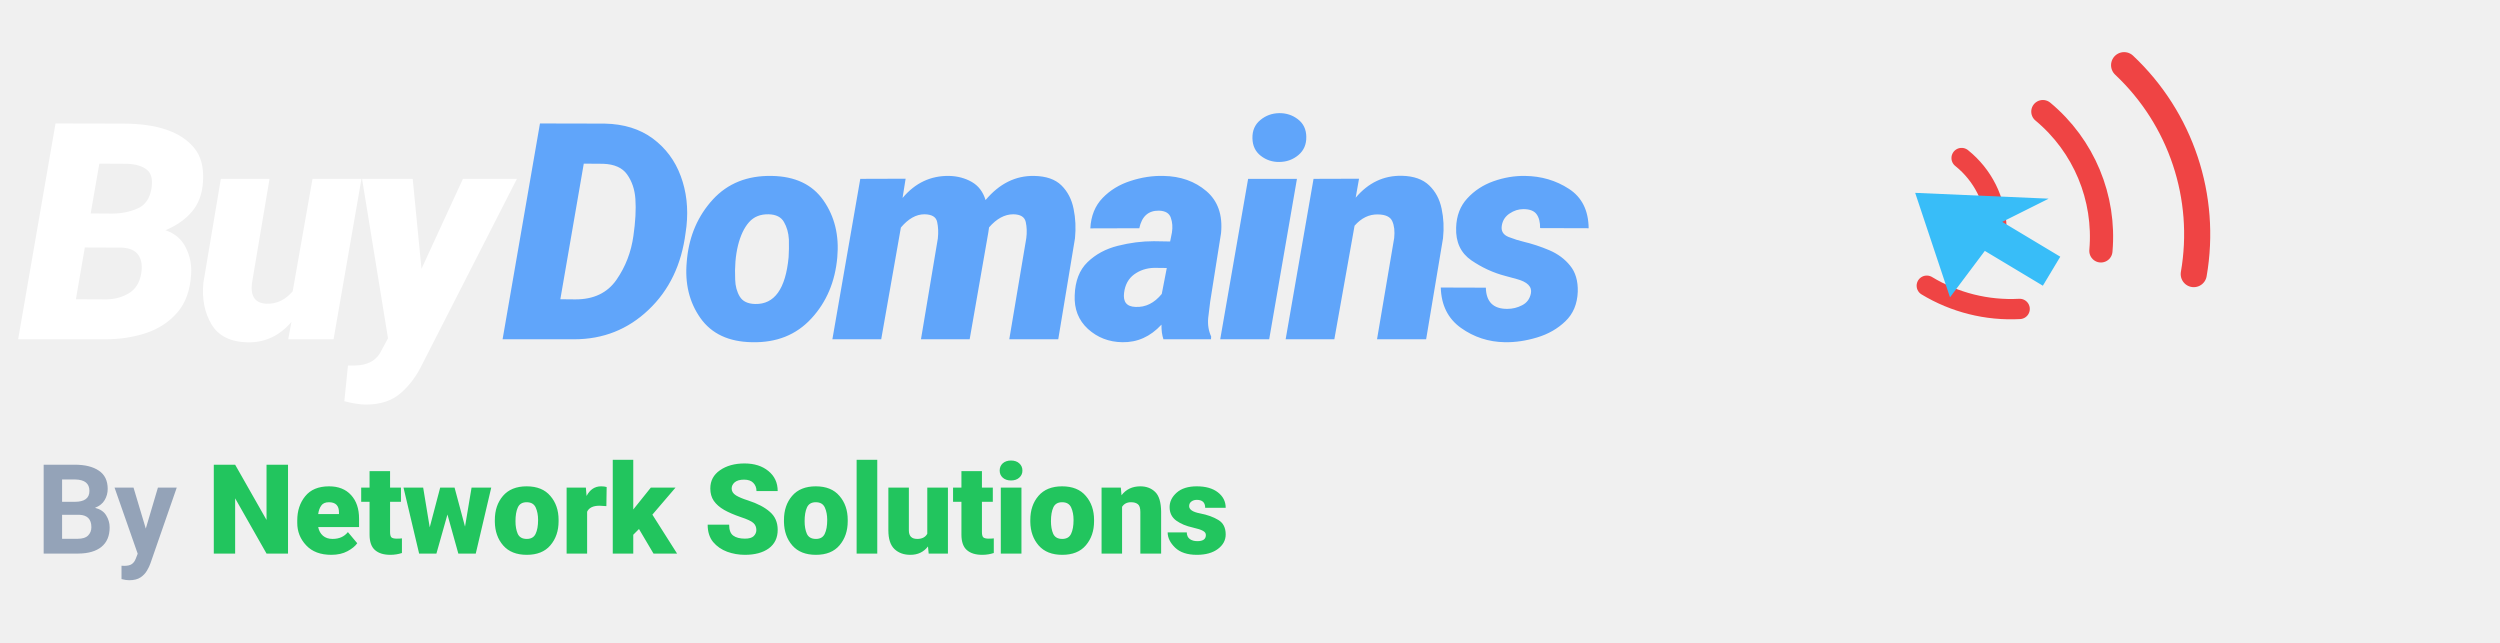
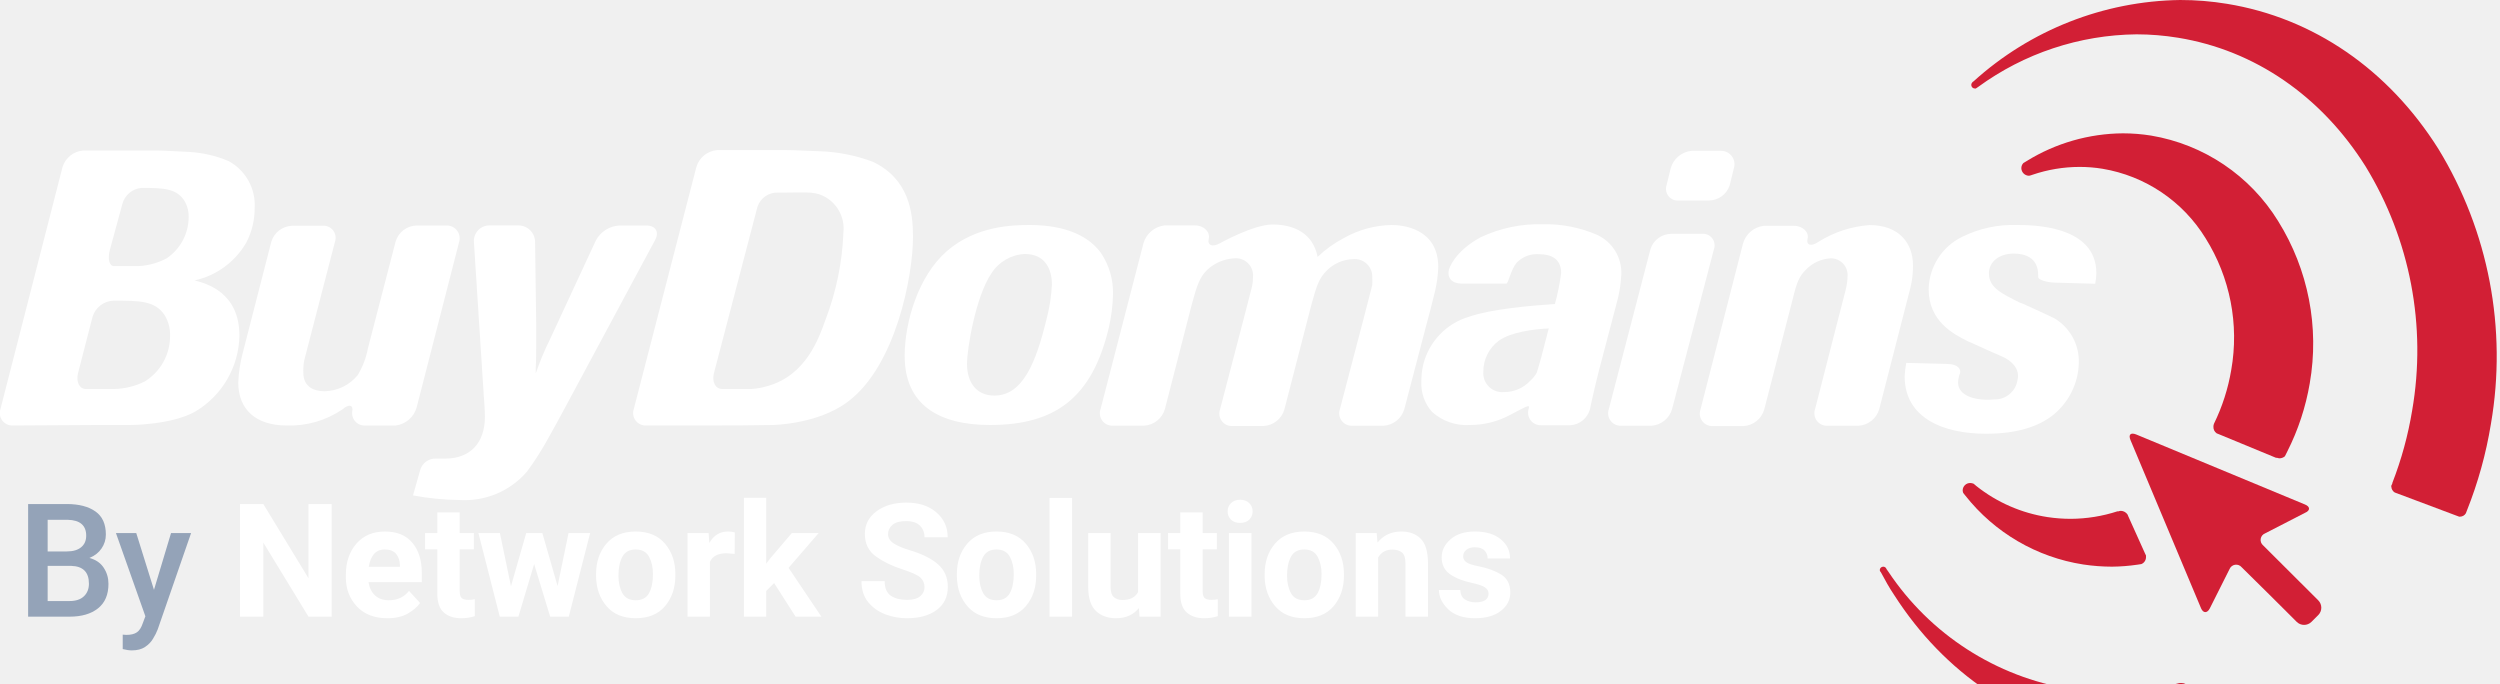
- <svg xmlns="http://www.w3.org/2000/svg" viewBox="0 0 280 72" width="280" height="72">
-   <text x="2" y="38" font-family="-apple-system, BlinkMacSystemFont, 'Plus Jakarta Sans', 'Segoe UI', Roboto, sans-serif" font-size="34" font-weight="900" font-style="italic" fill="#ffffff" letter-spacing="-0.04em">Buy<tspan fill="#60a5fa">Domains</tspan>
-   </text>
-   <g transform="translate(208, 6) scale(0.65)">
-     <path d="M 46 2 A 40 40 0 0 1 58 38" fill="none" stroke="#ef4444" stroke-width="4.5" stroke-linecap="round" />
-     <path d="M 32 10 A 28 28 0 0 1 42 34" fill="none" stroke="#ef4444" stroke-width="4" stroke-linecap="round" />
-     <path d="M 18 18 A 16 16 0 0 1 24 30" fill="none" stroke="#ef4444" stroke-width="3.5" stroke-linecap="round" />
-     <path d="M 28 44 A 28 28 0 0 1 12 40" fill="none" stroke="#ef4444" stroke-width="3.5" stroke-linecap="round" />
-     <polygon points="10,24 16,42 22,34 32,40 35,35 25,29 33,25" fill="#38bdf8" />
+ <svg xmlns="http://www.w3.org/2000/svg" viewBox="0 0 300 82">
+   <g fill="#ffffff">
+     <path d="m236.24 41c-1.85-.9-4.8-2.47-4.8-6.28a7.14 7.14 0 0 1 4-6.29 13.77 13.77 0 0 1 6.61-1.43c1.71 0 9.51 0 9.51 5.76a6 6 0 0 1 -.14 1.29l-4.66-.13c-1.12 0-2.18-.34-2.18-.68v-.24c0-2.14-1.67-2.57-2.91-2.57-1.8 0-3 1-3 2.38 0 1.72 1.57 2.43 3.66 3.48l.48.19c1 .45 2.71 1.22 3.72 1.72a6 6 0 0 1 2.93 5.33 8.28 8.28 0 0 1 -3.23 6.38c-1.62 1.23-4.09 2.14-7.9 2.14-5.13 0-9.77-1.88-9.77-6.88a10.48 10.48 0 0 1 .19-1.62l5 .13c1.12 0 1.74.63 1.37 1.32l-.07.29c-.64 2.53 2.75 2.82 4.26 2.64a2.74 2.74 0 0 0 2.78-2.26c.51-1.88-1.69-2.82-1.69-2.82-1-.44-2.71-1.19-3.73-1.67z" />
+     <path d="m1.56 51.06a1.5 1.5 0 0 1 -1.5-2l7.44-29a2.83 2.83 0 0 1 2.5-2h8.69c1.1 0 2.9.13 4 .17a14.33 14.33 0 0 1 4.72 1.09 6 6 0 0 1 3.15 5.68 8.88 8.88 0 0 1 -1 4.1 9.52 9.52 0 0 1 -6.21 4.55c1.44.37 5.38 1.44 5.38 6.64a10.8 10.8 0 0 1 -5.29 9.09c-2.84 1.62-7.79 1.62-7.79 1.62-1.1 0-2.9 0-4 0zm7.81-6.31c-.27 1.06.15 1.93.94 1.93h3.44a8.68 8.68 0 0 0 3.61-.9 6.38 6.38 0 0 0 3.05-5.47 4.54 4.54 0 0 0 -.64-2.47c-1.16-1.76-3-1.76-6.07-1.76h-.09a2.73 2.73 0 0 0 -2.5 1.92zm3.81-14.75c-.28 1.06-.06 1.93.49 1.93h3a8.08 8.08 0 0 0 3.33-.93 6 6 0 0 0 2.64-4.92 3.59 3.59 0 0 0 -.41-1.81c-.93-1.67-2.55-1.72-5.24-1.72a2.6 2.6 0 0 0 -2.31 1.94z" />
+     <path d="m50 48.88a3 3 0 0 1 -2.5 2.18h-3.6a1.5 1.5 0 0 1 -1.64-1.66c.19-.77-.35-1-1.19-.26a11.23 11.23 0 0 1 -6.66 1.92c-3.71 0-5.82-1.92-5.82-5.17a16.32 16.32 0 0 1 .52-3.46l3.45-13.43a2.71 2.71 0 0 1 2.5-1.91h3.64a1.45 1.45 0 0 1 1.5 1.91l-2.7 10.41c-.27 1.07-.73 2.8-1 3.86a6.75 6.75 0 0 0 -.1 1.46c0 1.75 1.36 2.22 2.53 2.22a5.25 5.25 0 0 0 4-1.94 9.62 9.62 0 0 0 1.22-3.21l3.32-12.8a2.69 2.69 0 0 1 2.53-1.94h3.59a1.54 1.54 0 0 1 1.5 2z" />
+     <path d="m77.56 27.06c1.1 0 1.58.76 1.06 1.73l-10.86 20.21c-.52 1-1.39 2.54-1.92 3.5a35.43 35.43 0 0 1 -2.6 4.09 9.85 9.85 0 0 1 -8.11 3.41 32.11 32.11 0 0 1 -5.57-.55l.85-3a1.9 1.9 0 0 1 1.93-1.42h1.12c2.92 0 4.73-1.85 4.73-5 0-.79-.1-2.08-.14-2.59l-1.18-18.39a1.86 1.86 0 0 1 1.88-2h3.46a2 2 0 0 1 2 2l.13 9.56v3.22s0 1.68-.05 2.24v.74a34.07 34.07 0 0 1 1.71-4.1l5.51-11.87a3.41 3.41 0 0 1 2.84-1.78z" />
+     <path d="m77.56 51.06a1.5 1.5 0 0 1 -1.5-2l7.5-29a2.84 2.84 0 0 1 2.5-2.05h8.31c1.1 0 2.9.12 4 .14a20 20 0 0 1 6.36 1.26c4.37 2.08 4.83 6.1 4.83 9 0 4.78-2.09 15.51-7.8 19.78-3.62 2.75-9.06 2.81-9.06 2.81-1.1 0-2.9.05-4 .05zm8.12-6.31c-.28 1.06.16 1.93 1 1.93s2.39 0 3.49 0a8.92 8.92 0 0 0 1.9-.34c4.65-1.3 6.18-5.7 7-8a32.63 32.63 0 0 0 2.14-10.44 4.35 4.35 0 0 0 -2.51-4.43c-1.07-.51-2.32-.36-4.46-.36h-.84a2.5 2.5 0 0 0 -2.5 1.69z" />
+     <path d="m118.81 51c-6.16 0-10.25-2.43-10.25-8.29 0-4 1.6-9.57 5.08-12.59s7.89-3.12 9.91-3.12c3.29 0 6.68.78 8.56 3.35a8.48 8.48 0 0 1 1.45 5 19.47 19.47 0 0 1 -.51 4c-1.98 8.31-6.35 11.65-14.24 11.65zm7.42-16.85c0-1.88-.84-3.67-3.24-3.67a5 5 0 0 0 -4 2.29c-1.92 2.8-2.95 9.12-2.95 10.9 0 2.16 1.08 3.8 3.28 3.8 3.43 0 5-4 6.25-9.11a20.34 20.34 0 0 0 .66-4.21z" />
+     <path d="m168.52 49.09a2.77 2.77 0 0 1 -2.51 2h-3.72a1.5 1.5 0 0 1 -1.5-2l2.88-11c.27-1.06.73-2.81 1-3.88a8.19 8.19 0 0 0 0-.9 2.1 2.1 0 0 0 -2.32-2.21 4.6 4.6 0 0 0 -3.18 1.41c-.89.9-1.18 1.79-1.79 4l-3.25 12.61a2.75 2.75 0 0 1 -2.5 2h-3.73a1.49 1.49 0 0 1 -1.49-2l2.83-10.85c.28-1.06.73-2.81 1-3.88a5 5 0 0 0 .12-1.13 2.06 2.06 0 0 0 -2.26-2.26 5.18 5.18 0 0 0 -3.17 1.32c-1 .94-1.28 1.93-1.9 4.15l-3.24 12.61a2.76 2.76 0 0 1 -2.5 2h-3.73a1.49 1.49 0 0 1 -1.49-2l5.15-19.9a3 3 0 0 1 2.51-2.13h3.67c1.1 0 1.84.82 1.65 1.6s.42 1.06 1.38.52c0 0 4-2.23 6.27-2.23 2.66 0 4.88 1.11 5.41 3.89a13.8 13.8 0 0 1 3.22-2.3 12.08 12.08 0 0 1 5.67-1.53c1.28 0 5.59.38 5.59 5.05a14.87 14.87 0 0 1 -.38 2.87c-.26 1.07-.7 2.83-1 3.89z" />
+     <path d="m183.49 48.84c0-.32-.88.23-2.22.92a10.14 10.14 0 0 1 -4.87 1.24 6.17 6.17 0 0 1 -4.54-1.56 5.06 5.06 0 0 1 -1.3-3.59 9.17 9.17 0 0 1 .23-2.11 8 8 0 0 1 5.52-5.74c2.64-.92 7.46-1.33 10.28-1.52a27.16 27.16 0 0 0 .75-3.72c0-1.79-1.35-2.25-2.55-2.25a3.4 3.4 0 0 0 -2.78 1c-.74.88-1 2.52-1.25 2.52h-5.37c-1.1 0-1.78-.63-1.51-1.7 0 0 .57-2.12 3.82-3.87a16.46 16.46 0 0 1 7.46-1.55 15.45 15.45 0 0 1 6.48 1.27 5 5 0 0 1 2.92 4.71 15.31 15.31 0 0 1 -.42 2.95l-2.27 8.64c-.28 1.07-.69 2.82-.92 3.89 0 0 .06-.3-.15.72a2.6 2.6 0 0 1 -2.39 1.94h-3.49a1.51 1.51 0 0 1 -1.47-2zm2.36-9.43c-1.85.1-4.49.42-6 1.48a4.6 4.6 0 0 0 -1.85 3.72 2.27 2.27 0 0 0 2.46 2.44 4.27 4.27 0 0 0 3.19-1.38 3.75 3.75 0 0 0 .76-.94c.32-1 .8-2.79 1.06-3.86z" />
+     <path d="m200.65 49.09a2.77 2.77 0 0 1 -2.51 2h-3.58a1.5 1.5 0 0 1 -1.5-2l5-19.21a2.63 2.63 0 0 1 2.5-1.82h3.63a1.39 1.39 0 0 1 1.49 1.82zm6.92-26.88a2.64 2.64 0 0 1 -2.5 1.85h-3.58a1.41 1.41 0 0 1 -1.5-1.85l.49-2a2.89 2.89 0 0 1 2.5-2.11h3.58a1.61 1.61 0 0 1 1.5 2.11z" />
+     <path d="m225.51 49.09a2.76 2.76 0 0 1 -2.5 2h-3.7a1.5 1.5 0 0 1 -1.5-2l2.67-10.42c.27-1.07.73-2.82 1-3.88a7.47 7.47 0 0 0 .23-1.7 2 2 0 0 0 -2.05-2.09 4.47 4.47 0 0 0 -2.91 1.32c-.85.85-1.13 1.51-1.64 3.63l-3.4 13.18a2.75 2.75 0 0 1 -2.5 2h-3.65a1.5 1.5 0 0 1 -1.5-2l5.1-19.9a2.94 2.94 0 0 1 2.5-2.13h3.61c1.1 0 1.84.8 1.64 1.55s.4 1 1.32.36a13.32 13.32 0 0 1 6.12-2c3.57 0 5.21 2.2 5.21 4.84a11.15 11.15 0 0 1 -.29 2.6c-.28 1.07-.73 2.83-1 3.89z" />
  </g>
-   <text x="4" y="62" font-family="-apple-system, BlinkMacSystemFont, 'Plus Jakarta Sans', 'Segoe UI', Roboto, sans-serif" font-size="14" font-weight="600" fill="#94a3b8" letter-spacing="-0.01em">By <tspan font-weight="800" fill="#22c55e">Network Solutions</tspan>
+   <g fill="#d21f35">
+     <path d="m276.6 60.54c.64.26.65.73 0 1l-4.78 2.46a.85.85 0 0 0 -.24 1.45l6.61 6.59a1.25 1.25 0 0 1 0 1.77l-.81.81a1.26 1.26 0 0 1 -1.78 0l-1.49-1.49-1.78-1.77-3.33-3.29a.86.86 0 0 0 -1.46.23l-2.36 4.7c-.31.61-.79.6-1.05 0l-8.47-20.19c-.27-.64 0-.94.67-.68z" />
+     <path d="m273.38 26.54a22.22 22.22 0 0 0 -15.25-10.27 21.39 21.39 0 0 0 -3.38-.27 22.27 22.27 0 0 0 -11.54 3.32l-.4.24a.89.89 0 0 0 -.25.61.93.93 0 0 0 .93.92.8.8 0 0 0 .21-.05l.2-.07a17.61 17.61 0 0 1 5.64-.94 17 17 0 0 1 2.75.22 18 18 0 0 1 12.38 8.34 22.43 22.43 0 0 1 3.08 15.8 23.53 23.53 0 0 1 -2.07 6.45.86.86 0 0 0 -.07.36.91.91 0 0 0 .39.8l.35.14 6.78 2.8h.13a1 1 0 0 0 .3.06 1 1 0 0 0 .63-.25c.1-.19.19-.39.29-.58a28.82 28.82 0 0 0 2.69-8.17 27.74 27.74 0 0 0 -3.79-19.46z" />
+     <path d="m257.52 66.66-.12-.25-2-4.44-.09-.22a1 1 0 0 0 -.81-.45.88.88 0 0 0 -.28.06h-.13a18.43 18.43 0 0 1 -5.59.9 18.85 18.85 0 0 1 -2.8-.21 18.14 18.14 0 0 1 -8.53-3.72l-.33-.28a1.06 1.06 0 0 0 -.4-.09.9.9 0 0 0 -.92.87.88.88 0 0 0 .07.33c.09.1.17.21.25.31a22.39 22.39 0 0 0 14.16 8.27 23.33 23.33 0 0 0 3.44.26 22.28 22.28 0 0 0 3.06-.24l.46-.07a.89.89 0 0 0 .56-.82.78.78 0 0 0 0-.21z" />
+     <path d="m292.6 17.86c-6-9.53-15-15.71-25.35-17.4a34.3 34.3 0 0 0 -5.63-.46 37.71 37.71 0 0 0 -24.79 9.76.46.46 0 0 0 -.18.16.43.43 0 0 0 .36.7h.09l.28-.19a32.8 32.8 0 0 1 19-6.31 31 31 0 0 1 5 .41c9.2 1.5 17.18 7 22.49 15.44a42.31 42.31 0 0 1 5.59 29.28 43.57 43.57 0 0 1 -2.37 8.68c0 .11-.08.23-.13.34s0 .07 0 .12a.85.85 0 0 0 .41.71l.3.11 7.08 2.66.35.13h.1a.82.82 0 0 0 .7-.4l.12-.31a49.48 49.48 0 0 0 2.89-10.42 47.7 47.7 0 0 0 -6.31-33.01z" />
+     <path d="m264.51 87.47v-.1l-1.84-4.71-.12-.29a.82.82 0 0 0 -.7-.4.7.7 0 0 0 -.25 0h-.09a31.17 31.17 0 0 1 -8.07 1.1 32.17 32.17 0 0 1 -5-.39 32.54 32.54 0 0 1 -21.84-14.08c-.21-.3-.09-.11-.22-.31a.41.41 0 0 0 -.38-.29.42.42 0 0 0 -.43.42s0 0 0 0a.45.45 0 0 0 .14.26c.5.93 1 1.85 1.61 2.75 6 9.35 15 15.41 25.34 17.07a35.39 35.39 0 0 0 5.62.45 35.76 35.76 0 0 0 5.4-.43 1 1 0 0 0 .33-.06.85.85 0 0 0 .51-.77.81.81 0 0 0 -.01-.22z" />
+   </g>
+   <text x="2" y="74" font-family="-apple-system, BlinkMacSystemFont, 'Segoe UI', Roboto, sans-serif" font-size="19" font-weight="500" fill="#94a3b8" letter-spacing="-0.01em">By <tspan font-weight="700" fill="#ffffff">Network Solutions</tspan>
  </text>
</svg>
